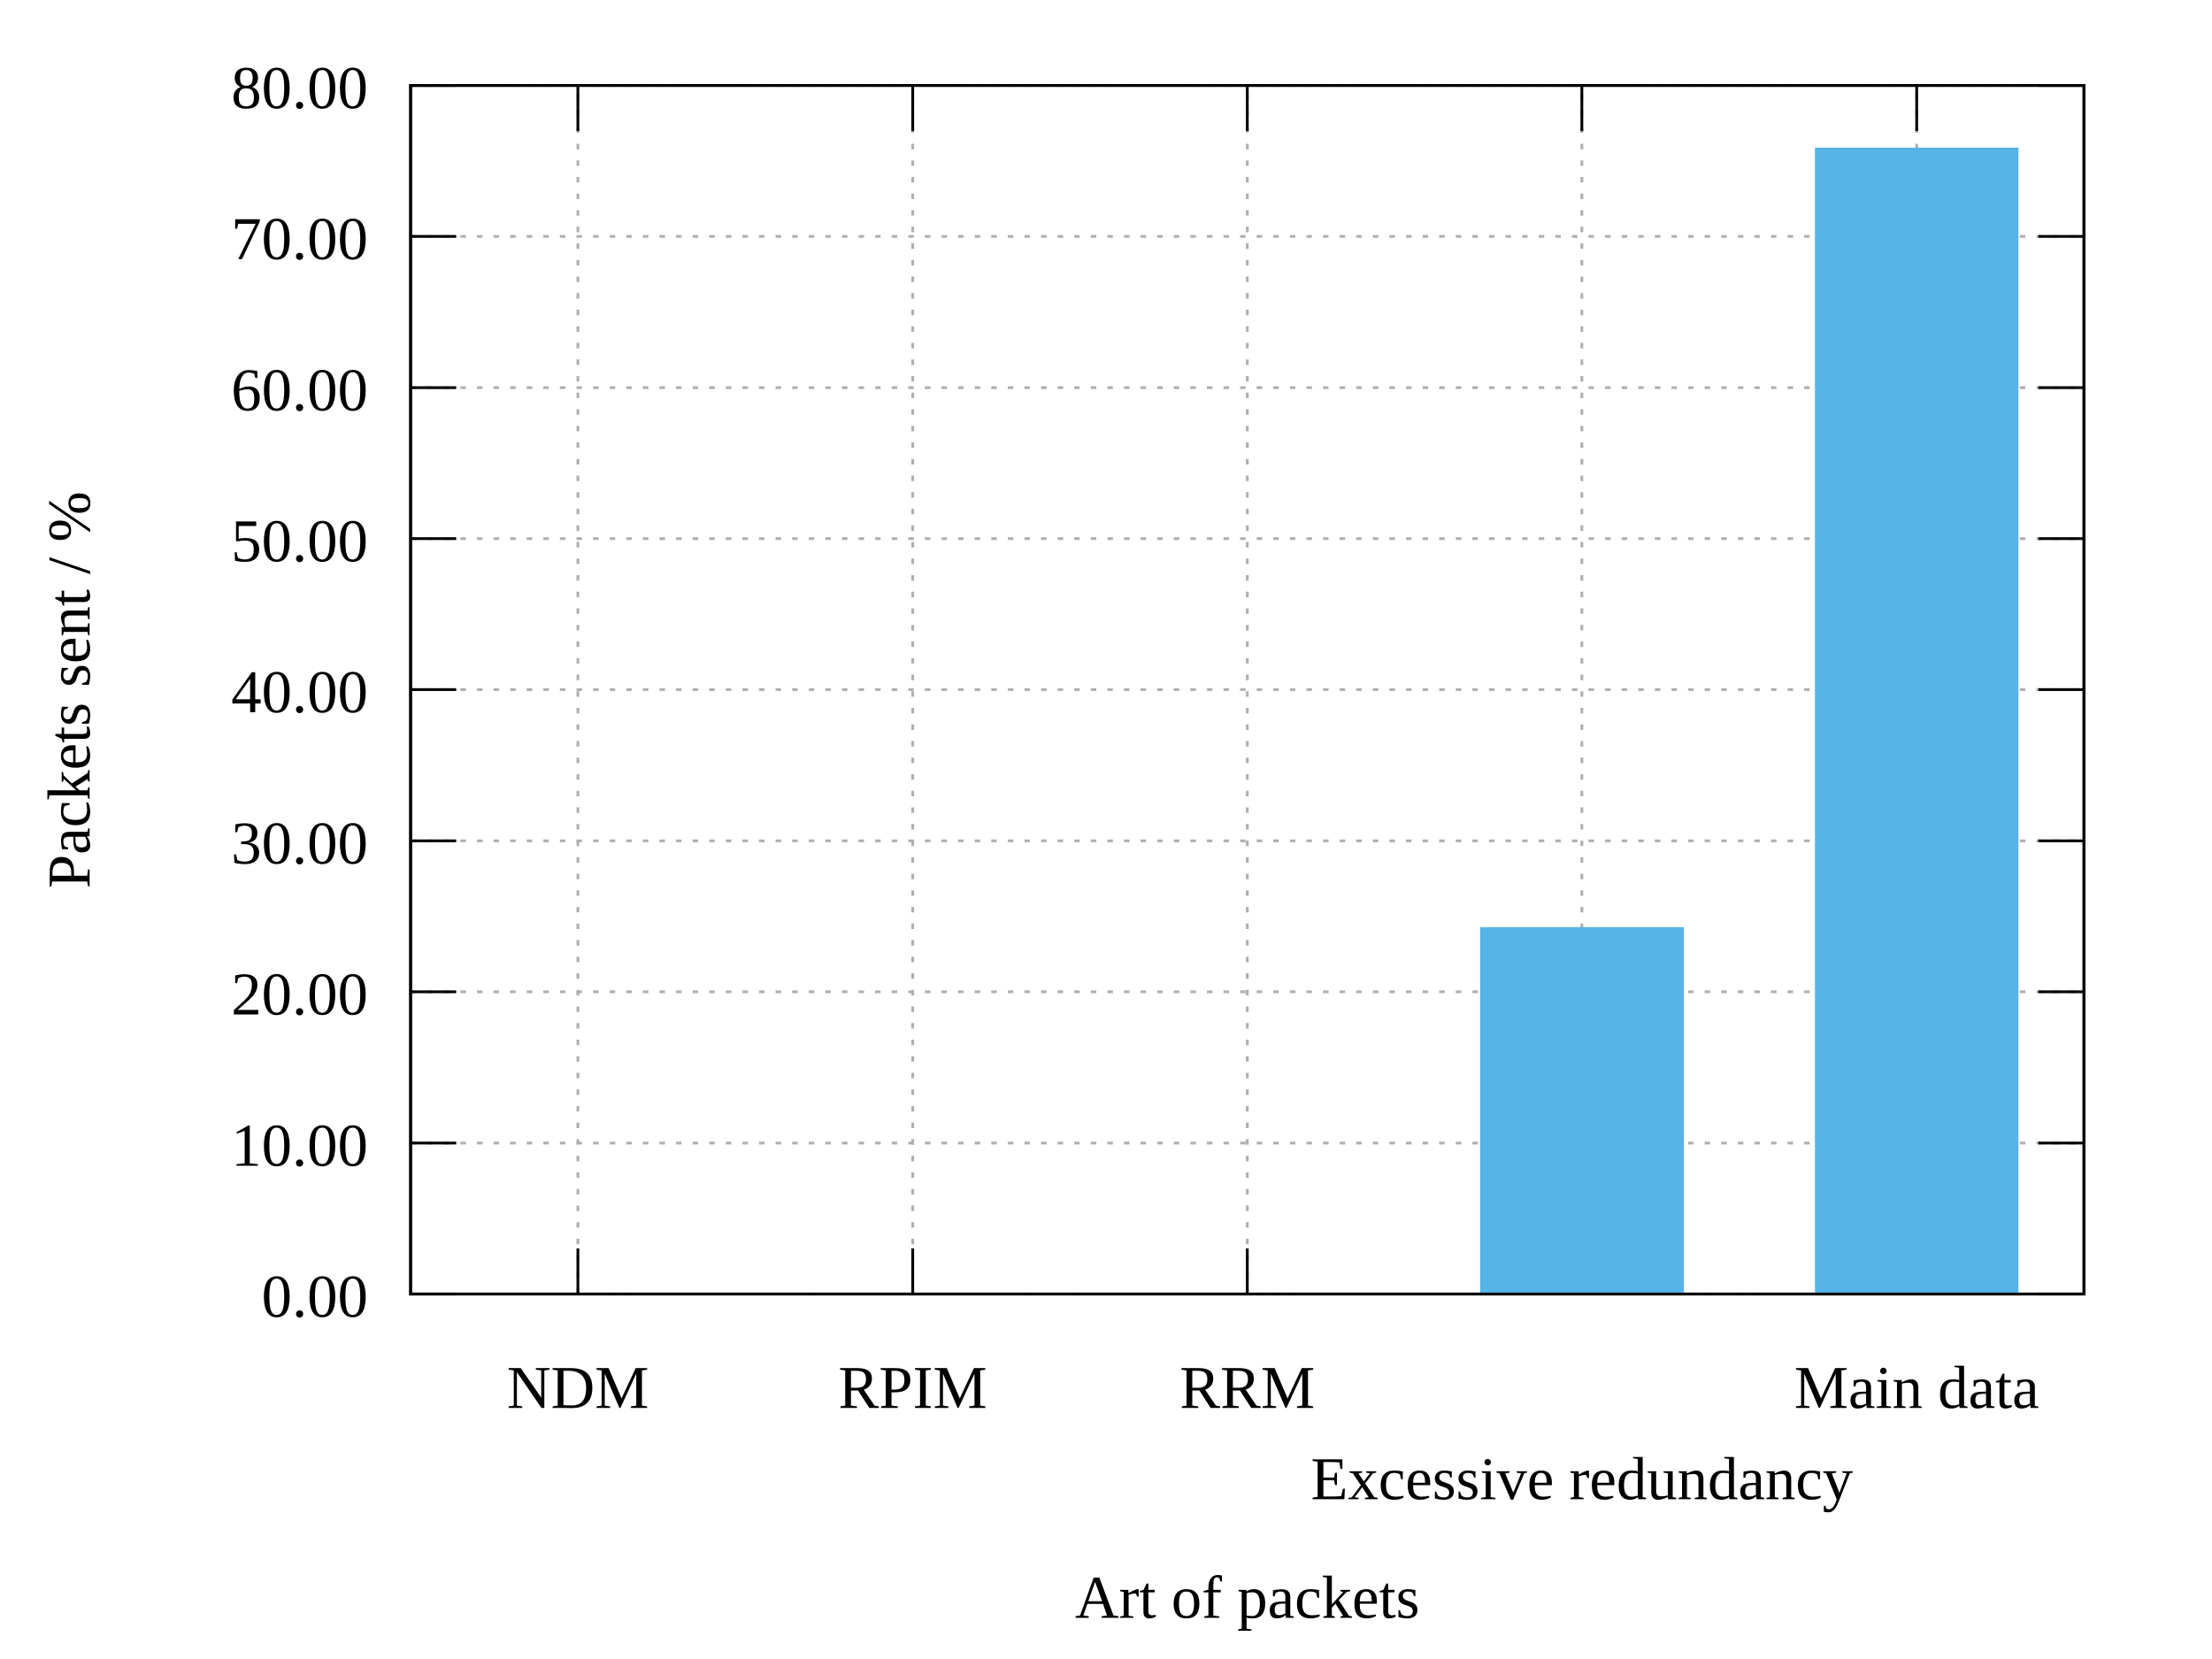
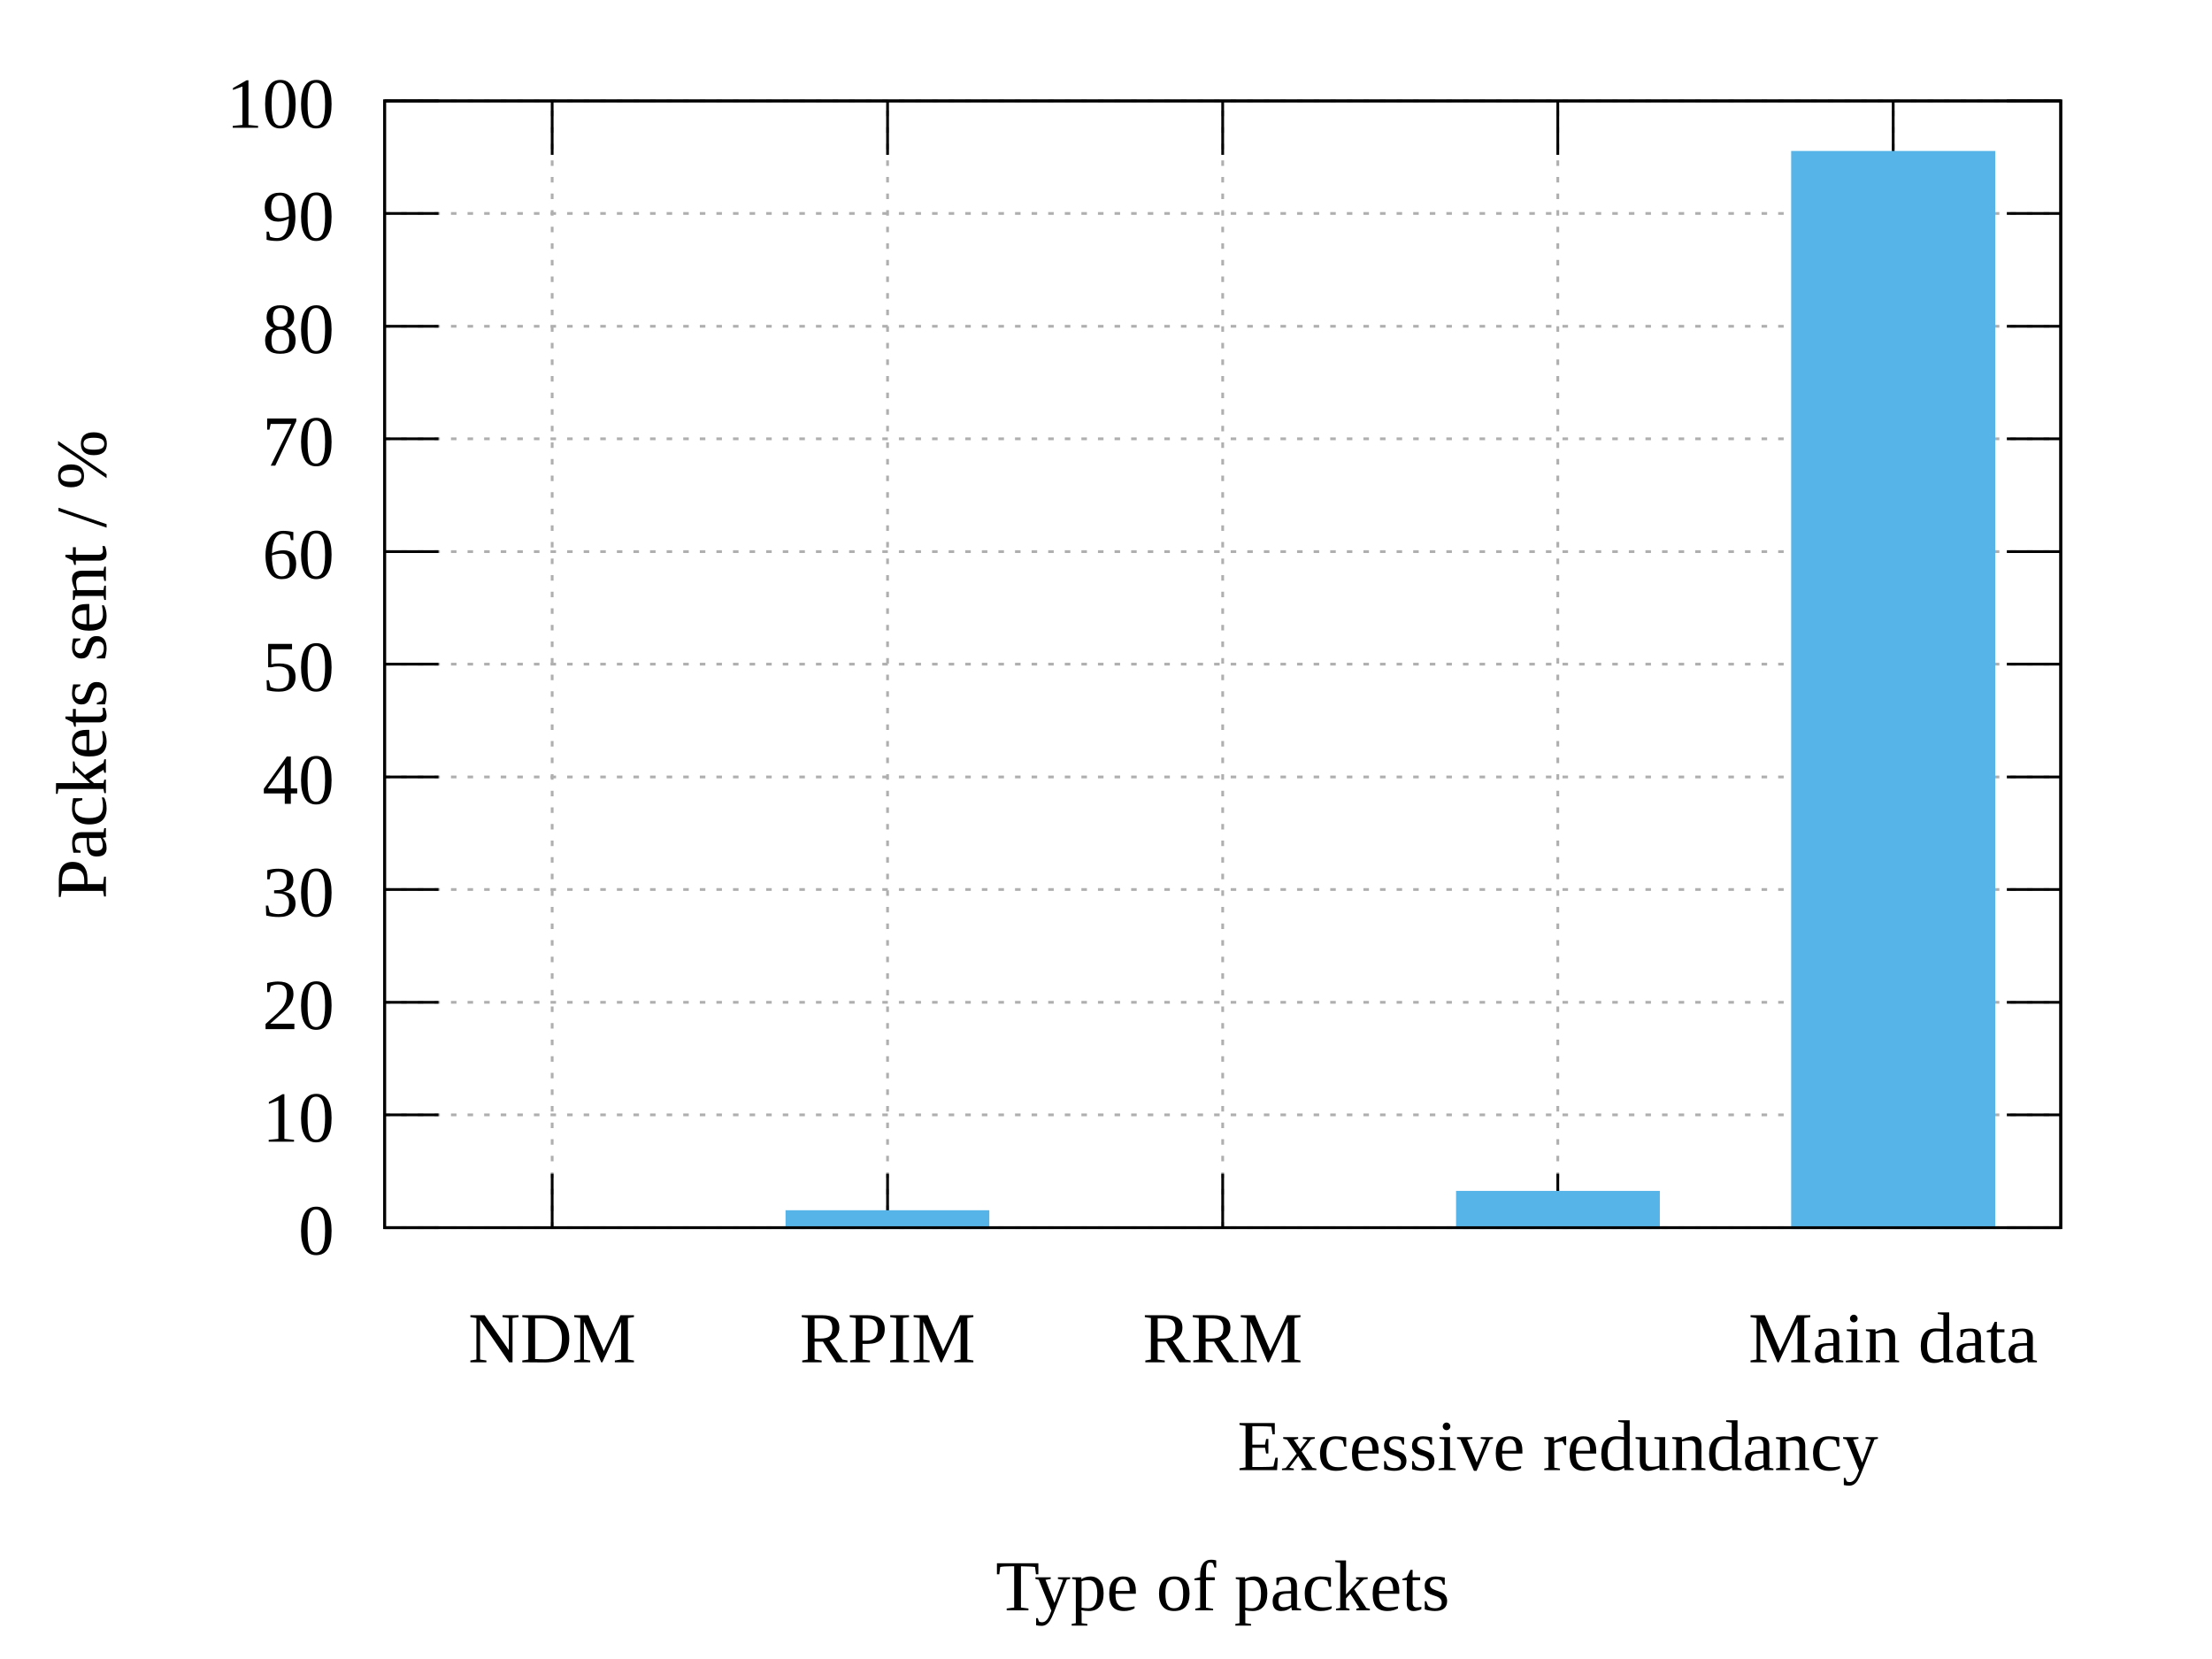
<svg xmlns="http://www.w3.org/2000/svg" xmlns:xlink="http://www.w3.org/1999/xlink" width="800" height="600" viewBox="0 0 800 600">
  <g id="gnuplot_canvas">
    <rect x="0" y="0" width="800" height="600" fill="none" />
    <defs>
      <circle id="gpDot" r="0.5" stroke-width="0.5" />
-       <path id="gpPt0" stroke-width="0.121" stroke="currentColor" d="M-1,0 h2 M0,-1 v2" />
-       <path id="gpPt1" stroke-width="0.121" stroke="currentColor" d="M-1,-1 L1,1 M1,-1 L-1,1" />
-       <path id="gpPt2" stroke-width="0.121" stroke="currentColor" d="M-1,0 L1,0 M0,-1 L0,1 M-1,-1 L1,1 M-1,1 L1,-1" />
-       <rect id="gpPt3" stroke-width="0.121" stroke="currentColor" x="-1" y="-1" width="2" height="2" />
-       <rect id="gpPt4" stroke-width="0.121" stroke="currentColor" fill="currentColor" x="-1" y="-1" width="2" height="2" />
-       <circle id="gpPt5" stroke-width="0.121" stroke="currentColor" cx="0" cy="0" r="1" />
+       <path id="gpPt0" stroke-width="0.103" stroke="currentColor" d="M-1,0 h2 M0,-1 v2" />
+       <path id="gpPt1" stroke-width="0.103" stroke="currentColor" d="M-1,-1 L1,1 M1,-1 L-1,1" />
+       <path id="gpPt2" stroke-width="0.103" stroke="currentColor" d="M-1,0 L1,0 M0,-1 L0,1 M-1,-1 L1,1 M-1,1 L1,-1" />
+       <rect id="gpPt3" stroke-width="0.103" stroke="currentColor" x="-1" y="-1" width="2" height="2" />
+       <rect id="gpPt4" stroke-width="0.103" stroke="currentColor" fill="currentColor" x="-1" y="-1" width="2" height="2" />
+       <circle id="gpPt5" stroke-width="0.103" stroke="currentColor" cx="0" cy="0" r="1" />
      <use xlink:href="#gpPt5" id="gpPt6" fill="currentColor" stroke="none" />
-       <path id="gpPt7" stroke-width="0.121" stroke="currentColor" d="M0,-1.33 L-1.33,0.67 L1.33,0.67 z" />
+       <path id="gpPt7" stroke-width="0.103" stroke="currentColor" d="M0,-1.33 L-1.33,0.67 L1.33,0.67 z" />
      <use xlink:href="#gpPt7" id="gpPt8" fill="currentColor" stroke="none" />
      <use xlink:href="#gpPt7" id="gpPt9" stroke="currentColor" transform="rotate(180)" />
      <use xlink:href="#gpPt9" id="gpPt10" fill="currentColor" stroke="none" />
      <use xlink:href="#gpPt3" id="gpPt11" stroke="currentColor" transform="rotate(45)" />
      <use xlink:href="#gpPt11" id="gpPt12" fill="currentColor" stroke="none" />
-       <path id="gpPt13" stroke-width="0.121" stroke="currentColor" d="M0,1.330 L1.265,0.411 L0.782,-1.067 L-0.782,-1.076 L-1.265,0.411 z" />
+       <path id="gpPt13" stroke-width="0.103" stroke="currentColor" d="M0,1.330 L1.265,0.411 L0.782,-1.067 L-0.782,-1.076 L-1.265,0.411 z" />
      <use xlink:href="#gpPt13" id="gpPt14" fill="currentColor" stroke="none" />
      <filter id="textbox" filterUnits="objectBoundingBox" x="0" y="0" height="1" width="1">
        <feFlood flood-color="white" flood-opacity="1" result="bgnd" />
        <feComposite in="SourceGraphic" in2="bgnd" operator="atop" />
      </filter>
      <filter id="greybox" filterUnits="objectBoundingBox" x="0" y="0" height="1" width="1">
        <feFlood flood-color="lightgrey" flood-opacity="1" result="grey" />
        <feComposite in="SourceGraphic" in2="grey" operator="atop" />
      </filter>
    </defs>
    <g fill="none" color="white" stroke="currentColor" stroke-width="1.00" stroke-linecap="butt" stroke-linejoin="miter">
</g>
    <g fill="none" color="black" stroke="currentColor" stroke-width="1.00" stroke-linecap="butt" stroke-linejoin="miter">
</g>
    <g fill="none" color="gray" stroke="currentColor" stroke-width="1.00" stroke-linecap="butt" stroke-linejoin="miter">
-       <path stroke="rgb(175, 175, 175)" stroke-dasharray="2,4" class="gridline" d="M148.5,468.0 L753.7,468.0  " />
-     </g>
-     <g fill="none" color="black" stroke="currentColor" stroke-width="1.00" stroke-linecap="butt" stroke-linejoin="miter">
-       <path stroke="black" d="M148.5,468.0 L165.0,468.0 M753.7,468.0 L737.2,468.0  " />
-       <g transform="translate(133.1,476.2)" stroke="none" fill="black" font-family="Times New Roman" font-size="22.00" text-anchor="end">
-         <text>
-           <tspan font-family="Times New Roman">0.00</tspan>
-         </text>
-       </g>
-     </g>
-     <g fill="none" color="black" stroke="currentColor" stroke-width="1.00" stroke-linecap="butt" stroke-linejoin="miter">
- </g>
-     <g fill="none" color="gray" stroke="currentColor" stroke-width="1.00" stroke-linecap="butt" stroke-linejoin="miter">
-       <path stroke="rgb(175, 175, 175)" stroke-dasharray="2,4" class="gridline" d="M148.5,413.4 L753.7,413.4  " />
-     </g>
-     <g fill="none" color="black" stroke="currentColor" stroke-width="1.00" stroke-linecap="butt" stroke-linejoin="miter">
-       <path stroke="black" d="M148.5,413.4 L165.0,413.4 M753.7,413.4 L737.2,413.4  " />
-       <g transform="translate(133.1,421.6)" stroke="none" fill="black" font-family="Times New Roman" font-size="22.00" text-anchor="end">
-         <text>
-           <tspan font-family="Times New Roman">10.00</tspan>
-         </text>
-       </g>
-     </g>
-     <g fill="none" color="black" stroke="currentColor" stroke-width="1.00" stroke-linecap="butt" stroke-linejoin="miter">
- </g>
-     <g fill="none" color="gray" stroke="currentColor" stroke-width="1.00" stroke-linecap="butt" stroke-linejoin="miter">
-       <path stroke="rgb(175, 175, 175)" stroke-dasharray="2,4" class="gridline" d="M148.5,358.7 L753.7,358.7  " />
-     </g>
-     <g fill="none" color="black" stroke="currentColor" stroke-width="1.00" stroke-linecap="butt" stroke-linejoin="miter">
-       <path stroke="black" d="M148.5,358.7 L165.0,358.7 M753.7,358.7 L737.2,358.7  " />
-       <g transform="translate(133.1,366.9)" stroke="none" fill="black" font-family="Times New Roman" font-size="22.00" text-anchor="end">
-         <text>
-           <tspan font-family="Times New Roman">20.00</tspan>
-         </text>
-       </g>
-     </g>
-     <g fill="none" color="black" stroke="currentColor" stroke-width="1.00" stroke-linecap="butt" stroke-linejoin="miter">
- </g>
-     <g fill="none" color="gray" stroke="currentColor" stroke-width="1.00" stroke-linecap="butt" stroke-linejoin="miter">
-       <path stroke="rgb(175, 175, 175)" stroke-dasharray="2,4" class="gridline" d="M148.5,304.1 L753.7,304.1  " />
-     </g>
-     <g fill="none" color="black" stroke="currentColor" stroke-width="1.00" stroke-linecap="butt" stroke-linejoin="miter">
-       <path stroke="black" d="M148.5,304.1 L165.0,304.1 M753.7,304.1 L737.2,304.1  " />
-       <g transform="translate(133.1,312.3)" stroke="none" fill="black" font-family="Times New Roman" font-size="22.00" text-anchor="end">
-         <text>
-           <tspan font-family="Times New Roman">30.00</tspan>
-         </text>
-       </g>
-     </g>
-     <g fill="none" color="black" stroke="currentColor" stroke-width="1.00" stroke-linecap="butt" stroke-linejoin="miter">
- </g>
-     <g fill="none" color="gray" stroke="currentColor" stroke-width="1.00" stroke-linecap="butt" stroke-linejoin="miter">
-       <path stroke="rgb(175, 175, 175)" stroke-dasharray="2,4" class="gridline" d="M148.5,249.4 L753.7,249.4  " />
-     </g>
-     <g fill="none" color="black" stroke="currentColor" stroke-width="1.00" stroke-linecap="butt" stroke-linejoin="miter">
-       <path stroke="black" d="M148.5,249.4 L165.0,249.4 M753.7,249.4 L737.2,249.4  " />
-       <g transform="translate(133.1,257.6)" stroke="none" fill="black" font-family="Times New Roman" font-size="22.00" text-anchor="end">
-         <text>
-           <tspan font-family="Times New Roman">40.00</tspan>
-         </text>
-       </g>
-     </g>
-     <g fill="none" color="black" stroke="currentColor" stroke-width="1.00" stroke-linecap="butt" stroke-linejoin="miter">
- </g>
-     <g fill="none" color="gray" stroke="currentColor" stroke-width="1.00" stroke-linecap="butt" stroke-linejoin="miter">
-       <path stroke="rgb(175, 175, 175)" stroke-dasharray="2,4" class="gridline" d="M148.5,194.8 L753.7,194.8  " />
-     </g>
-     <g fill="none" color="black" stroke="currentColor" stroke-width="1.00" stroke-linecap="butt" stroke-linejoin="miter">
-       <path stroke="black" d="M148.5,194.8 L165.0,194.8 M753.7,194.8 L737.2,194.8  " />
-       <g transform="translate(133.1,203.0)" stroke="none" fill="black" font-family="Times New Roman" font-size="22.00" text-anchor="end">
-         <text>
-           <tspan font-family="Times New Roman">50.00</tspan>
-         </text>
-       </g>
-     </g>
-     <g fill="none" color="black" stroke="currentColor" stroke-width="1.00" stroke-linecap="butt" stroke-linejoin="miter">
- </g>
-     <g fill="none" color="gray" stroke="currentColor" stroke-width="1.00" stroke-linecap="butt" stroke-linejoin="miter">
-       <path stroke="rgb(175, 175, 175)" stroke-dasharray="2,4" class="gridline" d="M148.5,140.2 L753.7,140.2  " />
-     </g>
-     <g fill="none" color="black" stroke="currentColor" stroke-width="1.00" stroke-linecap="butt" stroke-linejoin="miter">
-       <path stroke="black" d="M148.5,140.2 L165.0,140.2 M753.7,140.2 L737.2,140.2  " />
-       <g transform="translate(133.1,148.4)" stroke="none" fill="black" font-family="Times New Roman" font-size="22.00" text-anchor="end">
-         <text>
-           <tspan font-family="Times New Roman">60.00</tspan>
-         </text>
-       </g>
-     </g>
-     <g fill="none" color="black" stroke="currentColor" stroke-width="1.00" stroke-linecap="butt" stroke-linejoin="miter">
- </g>
-     <g fill="none" color="gray" stroke="currentColor" stroke-width="1.00" stroke-linecap="butt" stroke-linejoin="miter">
-       <path stroke="rgb(175, 175, 175)" stroke-dasharray="2,4" class="gridline" d="M148.5,85.5 L753.7,85.5  " />
-     </g>
-     <g fill="none" color="black" stroke="currentColor" stroke-width="1.00" stroke-linecap="butt" stroke-linejoin="miter">
-       <path stroke="black" d="M148.5,85.5 L165.0,85.5 M753.7,85.5 L737.2,85.5  " />
-       <g transform="translate(133.1,93.7)" stroke="none" fill="black" font-family="Times New Roman" font-size="22.00" text-anchor="end">
-         <text>
-           <tspan font-family="Times New Roman">70.00</tspan>
-         </text>
-       </g>
-     </g>
-     <g fill="none" color="black" stroke="currentColor" stroke-width="1.00" stroke-linecap="butt" stroke-linejoin="miter">
- </g>
-     <g fill="none" color="gray" stroke="currentColor" stroke-width="1.00" stroke-linecap="butt" stroke-linejoin="miter">
-       <path stroke="rgb(175, 175, 175)" stroke-dasharray="2,4" class="gridline" d="M148.5,30.9 L753.7,30.9  " />
-     </g>
-     <g fill="none" color="black" stroke="currentColor" stroke-width="1.00" stroke-linecap="butt" stroke-linejoin="miter">
-       <path stroke="black" d="M148.5,30.9 L165.0,30.9 M753.7,30.9 L737.2,30.9  " />
-       <g transform="translate(133.1,39.1)" stroke="none" fill="black" font-family="Times New Roman" font-size="22.00" text-anchor="end">
-         <text>
-           <tspan font-family="Times New Roman">80.00</tspan>
-         </text>
-       </g>
-     </g>
-     <g fill="none" color="black" stroke="currentColor" stroke-width="1.00" stroke-linecap="butt" stroke-linejoin="miter">
- </g>
-     <g fill="none" color="gray" stroke="currentColor" stroke-width="1.00" stroke-linecap="butt" stroke-linejoin="miter">
-       <path stroke="rgb(175, 175, 175)" stroke-dasharray="2,4" class="gridline" d="M209.0,468.0 L209.0,30.9  " />
-     </g>
-     <g fill="none" color="black" stroke="currentColor" stroke-width="1.00" stroke-linecap="butt" stroke-linejoin="miter">
-       <path stroke="black" d="M209.0,468.0 L209.0,451.5 M209.0,30.9 L209.0,47.4  " />
-       <g transform="translate(209.0,509.2)" stroke="none" fill="black" font-family="Times New Roman" font-size="22.00" text-anchor="middle">
+       <path stroke="rgb(175, 175, 175)" stroke-dasharray="2,4" class="gridline" d="M139.1,444.0 L745.3,444.0  " />
+     </g>
+     <g fill="none" color="black" stroke="currentColor" stroke-width="1.00" stroke-linecap="butt" stroke-linejoin="miter">
+       <path stroke="black" d="M139.1,444.0 L158.6,444.0 M745.3,444.0 L725.8,444.0  " />
+       <g transform="translate(120.9,453.7)" stroke="none" fill="black" font-family="Times New Roman" font-size="26.00" text-anchor="end">
+         <text>
+           <tspan font-family="Times New Roman">0</tspan>
+         </text>
+       </g>
+     </g>
+     <g fill="none" color="black" stroke="currentColor" stroke-width="1.00" stroke-linecap="butt" stroke-linejoin="miter">
+ </g>
+     <g fill="none" color="gray" stroke="currentColor" stroke-width="1.00" stroke-linecap="butt" stroke-linejoin="miter">
+       <path stroke="rgb(175, 175, 175)" stroke-dasharray="2,4" class="gridline" d="M139.1,403.2 L745.3,403.2  " />
+     </g>
+     <g fill="none" color="black" stroke="currentColor" stroke-width="1.00" stroke-linecap="butt" stroke-linejoin="miter">
+       <path stroke="black" d="M139.1,403.2 L158.6,403.2 M745.3,403.2 L725.8,403.2  " />
+       <g transform="translate(120.9,412.9)" stroke="none" fill="black" font-family="Times New Roman" font-size="26.00" text-anchor="end">
+         <text>
+           <tspan font-family="Times New Roman">10</tspan>
+         </text>
+       </g>
+     </g>
+     <g fill="none" color="black" stroke="currentColor" stroke-width="1.00" stroke-linecap="butt" stroke-linejoin="miter">
+ </g>
+     <g fill="none" color="gray" stroke="currentColor" stroke-width="1.00" stroke-linecap="butt" stroke-linejoin="miter">
+       <path stroke="rgb(175, 175, 175)" stroke-dasharray="2,4" class="gridline" d="M139.1,362.5 L745.3,362.5  " />
+     </g>
+     <g fill="none" color="black" stroke="currentColor" stroke-width="1.00" stroke-linecap="butt" stroke-linejoin="miter">
+       <path stroke="black" d="M139.1,362.5 L158.6,362.5 M745.3,362.5 L725.8,362.5  " />
+       <g transform="translate(120.9,372.2)" stroke="none" fill="black" font-family="Times New Roman" font-size="26.00" text-anchor="end">
+         <text>
+           <tspan font-family="Times New Roman">20</tspan>
+         </text>
+       </g>
+     </g>
+     <g fill="none" color="black" stroke="currentColor" stroke-width="1.00" stroke-linecap="butt" stroke-linejoin="miter">
+ </g>
+     <g fill="none" color="gray" stroke="currentColor" stroke-width="1.00" stroke-linecap="butt" stroke-linejoin="miter">
+       <path stroke="rgb(175, 175, 175)" stroke-dasharray="2,4" class="gridline" d="M139.1,321.7 L745.3,321.7  " />
+     </g>
+     <g fill="none" color="black" stroke="currentColor" stroke-width="1.00" stroke-linecap="butt" stroke-linejoin="miter">
+       <path stroke="black" d="M139.1,321.7 L158.6,321.7 M745.3,321.7 L725.8,321.7  " />
+       <g transform="translate(120.9,331.4)" stroke="none" fill="black" font-family="Times New Roman" font-size="26.00" text-anchor="end">
+         <text>
+           <tspan font-family="Times New Roman">30</tspan>
+         </text>
+       </g>
+     </g>
+     <g fill="none" color="black" stroke="currentColor" stroke-width="1.00" stroke-linecap="butt" stroke-linejoin="miter">
+ </g>
+     <g fill="none" color="gray" stroke="currentColor" stroke-width="1.00" stroke-linecap="butt" stroke-linejoin="miter">
+       <path stroke="rgb(175, 175, 175)" stroke-dasharray="2,4" class="gridline" d="M139.1,281.0 L745.3,281.0  " />
+     </g>
+     <g fill="none" color="black" stroke="currentColor" stroke-width="1.00" stroke-linecap="butt" stroke-linejoin="miter">
+       <path stroke="black" d="M139.1,281.0 L158.6,281.0 M745.3,281.0 L725.8,281.0  " />
+       <g transform="translate(120.9,290.7)" stroke="none" fill="black" font-family="Times New Roman" font-size="26.00" text-anchor="end">
+         <text>
+           <tspan font-family="Times New Roman">40</tspan>
+         </text>
+       </g>
+     </g>
+     <g fill="none" color="black" stroke="currentColor" stroke-width="1.00" stroke-linecap="butt" stroke-linejoin="miter">
+ </g>
+     <g fill="none" color="gray" stroke="currentColor" stroke-width="1.00" stroke-linecap="butt" stroke-linejoin="miter">
+       <path stroke="rgb(175, 175, 175)" stroke-dasharray="2,4" class="gridline" d="M139.1,240.2 L745.3,240.2  " />
+     </g>
+     <g fill="none" color="black" stroke="currentColor" stroke-width="1.00" stroke-linecap="butt" stroke-linejoin="miter">
+       <path stroke="black" d="M139.1,240.2 L158.6,240.2 M745.3,240.2 L725.8,240.2  " />
+       <g transform="translate(120.9,249.9)" stroke="none" fill="black" font-family="Times New Roman" font-size="26.00" text-anchor="end">
+         <text>
+           <tspan font-family="Times New Roman">50</tspan>
+         </text>
+       </g>
+     </g>
+     <g fill="none" color="black" stroke="currentColor" stroke-width="1.00" stroke-linecap="butt" stroke-linejoin="miter">
+ </g>
+     <g fill="none" color="gray" stroke="currentColor" stroke-width="1.00" stroke-linecap="butt" stroke-linejoin="miter">
+       <path stroke="rgb(175, 175, 175)" stroke-dasharray="2,4" class="gridline" d="M139.1,199.5 L745.3,199.5  " />
+     </g>
+     <g fill="none" color="black" stroke="currentColor" stroke-width="1.00" stroke-linecap="butt" stroke-linejoin="miter">
+       <path stroke="black" d="M139.1,199.5 L158.6,199.5 M745.3,199.5 L725.8,199.5  " />
+       <g transform="translate(120.9,209.2)" stroke="none" fill="black" font-family="Times New Roman" font-size="26.00" text-anchor="end">
+         <text>
+           <tspan font-family="Times New Roman">60</tspan>
+         </text>
+       </g>
+     </g>
+     <g fill="none" color="black" stroke="currentColor" stroke-width="1.00" stroke-linecap="butt" stroke-linejoin="miter">
+ </g>
+     <g fill="none" color="gray" stroke="currentColor" stroke-width="1.00" stroke-linecap="butt" stroke-linejoin="miter">
+       <path stroke="rgb(175, 175, 175)" stroke-dasharray="2,4" class="gridline" d="M139.1,158.7 L745.3,158.7  " />
+     </g>
+     <g fill="none" color="black" stroke="currentColor" stroke-width="1.00" stroke-linecap="butt" stroke-linejoin="miter">
+       <path stroke="black" d="M139.1,158.7 L158.6,158.7 M745.3,158.7 L725.8,158.7  " />
+       <g transform="translate(120.9,168.4)" stroke="none" fill="black" font-family="Times New Roman" font-size="26.00" text-anchor="end">
+         <text>
+           <tspan font-family="Times New Roman">70</tspan>
+         </text>
+       </g>
+     </g>
+     <g fill="none" color="black" stroke="currentColor" stroke-width="1.00" stroke-linecap="butt" stroke-linejoin="miter">
+ </g>
+     <g fill="none" color="gray" stroke="currentColor" stroke-width="1.00" stroke-linecap="butt" stroke-linejoin="miter">
+       <path stroke="rgb(175, 175, 175)" stroke-dasharray="2,4" class="gridline" d="M139.1,118.0 L745.3,118.0  " />
+     </g>
+     <g fill="none" color="black" stroke="currentColor" stroke-width="1.00" stroke-linecap="butt" stroke-linejoin="miter">
+       <path stroke="black" d="M139.1,118.0 L158.6,118.0 M745.3,118.0 L725.8,118.0  " />
+       <g transform="translate(120.9,127.7)" stroke="none" fill="black" font-family="Times New Roman" font-size="26.00" text-anchor="end">
+         <text>
+           <tspan font-family="Times New Roman">80</tspan>
+         </text>
+       </g>
+     </g>
+     <g fill="none" color="black" stroke="currentColor" stroke-width="1.00" stroke-linecap="butt" stroke-linejoin="miter">
+ </g>
+     <g fill="none" color="gray" stroke="currentColor" stroke-width="1.00" stroke-linecap="butt" stroke-linejoin="miter">
+       <path stroke="rgb(175, 175, 175)" stroke-dasharray="2,4" class="gridline" d="M139.1,77.2 L745.3,77.2  " />
+     </g>
+     <g fill="none" color="black" stroke="currentColor" stroke-width="1.00" stroke-linecap="butt" stroke-linejoin="miter">
+       <path stroke="black" d="M139.1,77.2 L158.6,77.2 M745.3,77.2 L725.8,77.2  " />
+       <g transform="translate(120.9,86.9)" stroke="none" fill="black" font-family="Times New Roman" font-size="26.00" text-anchor="end">
+         <text>
+           <tspan font-family="Times New Roman">90</tspan>
+         </text>
+       </g>
+     </g>
+     <g fill="none" color="black" stroke="currentColor" stroke-width="1.00" stroke-linecap="butt" stroke-linejoin="miter">
+ </g>
+     <g fill="none" color="gray" stroke="currentColor" stroke-width="1.00" stroke-linecap="butt" stroke-linejoin="miter">
+       <path stroke="rgb(175, 175, 175)" stroke-dasharray="2,4" class="gridline" d="M139.1,36.5 L745.3,36.5  " />
+     </g>
+     <g fill="none" color="black" stroke="currentColor" stroke-width="1.00" stroke-linecap="butt" stroke-linejoin="miter">
+       <path stroke="black" d="M139.1,36.5 L158.6,36.5 M745.3,36.5 L725.8,36.5  " />
+       <g transform="translate(120.9,46.2)" stroke="none" fill="black" font-family="Times New Roman" font-size="26.00" text-anchor="end">
+         <text>
+           <tspan font-family="Times New Roman">100</tspan>
+         </text>
+       </g>
+     </g>
+     <g fill="none" color="black" stroke="currentColor" stroke-width="1.00" stroke-linecap="butt" stroke-linejoin="miter">
+ </g>
+     <g fill="none" color="gray" stroke="currentColor" stroke-width="1.00" stroke-linecap="butt" stroke-linejoin="miter">
+       <path stroke="rgb(175, 175, 175)" stroke-dasharray="2,4" class="gridline" d="M199.7,444.0 L199.7,36.5  " />
+     </g>
+     <g fill="none" color="black" stroke="currentColor" stroke-width="1.00" stroke-linecap="butt" stroke-linejoin="miter">
+       <path stroke="black" d="M199.7,444.0 L199.7,424.5 M199.7,36.5 L199.7,56.0  " />
+       <g transform="translate(199.7,492.7)" stroke="none" fill="black" font-family="Times New Roman" font-size="26.00" text-anchor="middle">
        <text>
          <tspan font-family="Times New Roman">NDM</tspan>
        </text>
      </g>
    </g>
    <g fill="none" color="black" stroke="currentColor" stroke-width="1.00" stroke-linecap="butt" stroke-linejoin="miter">
</g>
    <g fill="none" color="gray" stroke="currentColor" stroke-width="1.00" stroke-linecap="butt" stroke-linejoin="miter">
-       <path stroke="rgb(175, 175, 175)" stroke-dasharray="2,4" class="gridline" d="M330.1,468.0 L330.1,30.9  " />
-     </g>
-     <g fill="none" color="black" stroke="currentColor" stroke-width="1.00" stroke-linecap="butt" stroke-linejoin="miter">
-       <path stroke="black" d="M330.1,468.0 L330.1,451.5 M330.1,30.9 L330.1,47.4  " />
-       <g transform="translate(330.1,509.2)" stroke="none" fill="black" font-family="Times New Roman" font-size="22.00" text-anchor="middle">
+       <path stroke="rgb(175, 175, 175)" stroke-dasharray="2,4" class="gridline" d="M321.0,444.0 L321.0,36.5  " />
+     </g>
+     <g fill="none" color="black" stroke="currentColor" stroke-width="1.00" stroke-linecap="butt" stroke-linejoin="miter">
+       <path stroke="black" d="M321.0,444.0 L321.0,424.5 M321.0,36.5 L321.0,56.0  " />
+       <g transform="translate(321.0,492.7)" stroke="none" fill="black" font-family="Times New Roman" font-size="26.00" text-anchor="middle">
        <text>
          <tspan font-family="Times New Roman">RPIM</tspan>
        </text>
      </g>
    </g>
    <g fill="none" color="black" stroke="currentColor" stroke-width="1.00" stroke-linecap="butt" stroke-linejoin="miter">
</g>
    <g fill="none" color="gray" stroke="currentColor" stroke-width="1.00" stroke-linecap="butt" stroke-linejoin="miter">
-       <path stroke="rgb(175, 175, 175)" stroke-dasharray="2,4" class="gridline" d="M451.1,468.0 L451.1,30.9  " />
-     </g>
-     <g fill="none" color="black" stroke="currentColor" stroke-width="1.00" stroke-linecap="butt" stroke-linejoin="miter">
-       <path stroke="black" d="M451.1,468.0 L451.1,451.5 M451.1,30.9 L451.1,47.4  " />
-       <g transform="translate(451.1,509.2)" stroke="none" fill="black" font-family="Times New Roman" font-size="22.00" text-anchor="middle">
+       <path stroke="rgb(175, 175, 175)" stroke-dasharray="2,4" class="gridline" d="M442.2,444.0 L442.2,36.5  " />
+     </g>
+     <g fill="none" color="black" stroke="currentColor" stroke-width="1.00" stroke-linecap="butt" stroke-linejoin="miter">
+       <path stroke="black" d="M442.2,444.0 L442.2,424.5 M442.2,36.5 L442.2,56.0  " />
+       <g transform="translate(442.2,492.7)" stroke="none" fill="black" font-family="Times New Roman" font-size="26.00" text-anchor="middle">
        <text>
          <tspan font-family="Times New Roman">RRM</tspan>
        </text>
      </g>
    </g>
    <g fill="none" color="black" stroke="currentColor" stroke-width="1.00" stroke-linecap="butt" stroke-linejoin="miter">
</g>
    <g fill="none" color="gray" stroke="currentColor" stroke-width="1.00" stroke-linecap="butt" stroke-linejoin="miter">
-       <path stroke="rgb(175, 175, 175)" stroke-dasharray="2,4" class="gridline" d="M572.1,468.0 L572.1,30.9  " />
-     </g>
-     <g fill="none" color="black" stroke="currentColor" stroke-width="1.00" stroke-linecap="butt" stroke-linejoin="miter">
-       <path stroke="black" d="M572.1,468.0 L572.1,451.5 M572.1,30.9 L572.1,47.4  " />
-       <g transform="translate(572.1,509.2)" stroke="none" fill="black" font-family="Times New Roman" font-size="22.00" text-anchor="middle">
+       <path stroke="rgb(175, 175, 175)" stroke-dasharray="2,4" class="gridline" d="M563.4,444.0 L563.4,36.5  " />
+     </g>
+     <g fill="none" color="black" stroke="currentColor" stroke-width="1.00" stroke-linecap="butt" stroke-linejoin="miter">
+       <path stroke="black" d="M563.4,444.0 L563.4,424.5 M563.4,36.5 L563.4,56.0  " />
+       <g transform="translate(563.4,492.7)" stroke="none" fill="black" font-family="Times New Roman" font-size="26.00" text-anchor="middle">
        <text />
      </g>
-       <g transform="translate(572.1,542.2)" stroke="none" fill="black" font-family="Times New Roman" font-size="22.00" text-anchor="middle">
+       <g transform="translate(563.4,531.7)" stroke="none" fill="black" font-family="Times New Roman" font-size="26.00" text-anchor="middle">
        <text>
          <tspan font-family="Times New Roman">Excessive redundancy</tspan>
        </text>
      </g>
    </g>
    <g fill="none" color="black" stroke="currentColor" stroke-width="1.00" stroke-linecap="butt" stroke-linejoin="miter">
</g>
    <g fill="none" color="gray" stroke="currentColor" stroke-width="1.00" stroke-linecap="butt" stroke-linejoin="miter">
-       <path stroke="rgb(175, 175, 175)" stroke-dasharray="2,4" class="gridline" d="M693.2,468.0 L693.2,47.4 L693.2,30.9  " />
-     </g>
-     <g fill="none" color="black" stroke="currentColor" stroke-width="1.00" stroke-linecap="butt" stroke-linejoin="miter">
-       <path stroke="black" d="M693.2,468.0 L693.2,451.5 M693.2,30.9 L693.2,47.4  " />
-       <g transform="translate(693.2,509.2)" stroke="none" fill="black" font-family="Times New Roman" font-size="22.00" text-anchor="middle">
+       <path stroke="rgb(175, 175, 175)" stroke-dasharray="2,4" class="gridline" d="M684.7,444.0 L684.7,56.0 L684.7,36.5  " />
+     </g>
+     <g fill="none" color="black" stroke="currentColor" stroke-width="1.00" stroke-linecap="butt" stroke-linejoin="miter">
+       <path stroke="black" d="M684.7,444.0 L684.7,424.5 M684.7,36.5 L684.7,56.0  " />
+       <g transform="translate(684.7,492.7)" stroke="none" fill="black" font-family="Times New Roman" font-size="26.00" text-anchor="middle">
        <text>
          <tspan font-family="Times New Roman">Main data</tspan>
        </text>
      </g>
    </g>
    <g fill="none" color="black" stroke="currentColor" stroke-width="1.00" stroke-linecap="butt" stroke-linejoin="miter">
</g>
    <g fill="none" color="black" stroke="currentColor" stroke-width="1.00" stroke-linecap="butt" stroke-linejoin="miter">
-       <path stroke="black" d="M148.5,30.9 L148.5,468.0 L753.7,468.0 L753.7,30.9 L148.5,30.9 Z  " />
-     </g>
-     <g fill="none" color="black" stroke="currentColor" stroke-width="1.00" stroke-linecap="butt" stroke-linejoin="miter">
-       <g transform="translate(32.4,249.5) rotate(270)" stroke="none" fill="black" font-family="Times New Roman" font-size="22.00" text-anchor="middle">
+       <path stroke="black" d="M139.1,36.5 L139.1,444.0 L745.3,444.0 L745.3,36.5 L139.1,36.5 Z  " />
+     </g>
+     <g fill="none" color="black" stroke="currentColor" stroke-width="1.00" stroke-linecap="butt" stroke-linejoin="miter">
+       <g transform="translate(38.3,240.3) rotate(270)" stroke="none" fill="black" font-family="Times New Roman" font-size="26.00" text-anchor="middle">
        <text>
          <tspan font-family="Times New Roman">Packets sent / %</tspan>
        </text>
      </g>
    </g>
    <g fill="none" color="black" stroke="currentColor" stroke-width="1.00" stroke-linecap="butt" stroke-linejoin="miter">
-       <g transform="translate(451.1,585.1)" stroke="none" fill="black" font-family="Times New Roman" font-size="22.00" text-anchor="middle">
-         <text>
-           <tspan font-family="Times New Roman">Art of packets</tspan>
+       <g transform="translate(442.2,582.4)" stroke="none" fill="black" font-family="Times New Roman" font-size="26.00" text-anchor="middle">
+         <text>
+           <tspan font-family="Times New Roman">Type of packets</tspan>
        </text>
      </g>
    </g>
    <g fill="none" color="black" stroke="currentColor" stroke-width="1.00" stroke-linecap="butt" stroke-linejoin="miter">
</g>
    <g id="gnuplot_plot_1">
      <g fill="none" color="black" stroke="currentColor" stroke-width="1.00" stroke-linecap="butt" stroke-linejoin="miter">
        <g stroke="none" shape-rendering="crispEdges">
-           <polygon fill="rgb( 86, 180, 233)" points="535.8,468.0 608.6,468.0 608.6,335.7 535.8,335.7 " />
+           <polygon fill="rgb( 86, 180, 233)" points="284.6,444.0 357.4,444.0 357.4,438.1 284.6,438.1 " />
        </g>
-         <path stroke="rgb( 86, 180, 233)" d="M535.8,468.0 L535.8,335.8 L608.5,335.8 L608.5,468.0 L535.8,468.0 Z  " />
+         <path stroke="rgb( 86, 180, 233)" d="M284.6,444.0 L284.6,438.2 L357.3,438.2 L357.3,444.0 L284.6,444.0 Z  " />
        <g stroke="none" shape-rendering="crispEdges">
-           <polygon fill="rgb( 86, 180, 233)" points="656.9,468.0 729.6,468.0 729.6,53.8 656.9,53.8 " />
+           <polygon fill="rgb( 86, 180, 233)" points="527.1,444.0 599.9,444.0 599.9,431.1 527.1,431.1 " />
        </g>
-         <path stroke="rgb( 86, 180, 233)" d="M656.9,468.0 L656.9,53.9 L729.5,53.9 L729.5,468.0 L656.9,468.0 Z  " />
+         <path stroke="rgb( 86, 180, 233)" d="M527.1,444.0 L527.1,431.2 L599.8,431.2 L599.8,444.0 L527.1,444.0 Z  " />
+         <g stroke="none" shape-rendering="crispEdges">
+           <polygon fill="rgb( 86, 180, 233)" points="648.3,444.0 721.2,444.0 721.2,55.0 648.3,55.0 " />
+         </g>
+         <path stroke="rgb( 86, 180, 233)" d="M648.3,444.0 L648.3,55.1 L721.1,55.1 L721.1,444.0 L648.3,444.0 Z  " />
      </g>
    </g>
    <g fill="none" color="white" stroke="rgb( 86, 180, 233)" stroke-width="2.00" stroke-linecap="butt" stroke-linejoin="miter">
</g>
    <g fill="none" color="black" stroke="currentColor" stroke-width="2.00" stroke-linecap="butt" stroke-linejoin="miter">
</g>
    <g fill="none" color="black" stroke="black" stroke-width="1.00" stroke-linecap="butt" stroke-linejoin="miter">
</g>
    <g fill="none" color="black" stroke="currentColor" stroke-width="1.00" stroke-linecap="butt" stroke-linejoin="miter">
-       <path stroke="black" d="M148.5,30.9 L148.5,468.0 L753.7,468.0 L753.7,30.9 L148.5,30.9 Z  " />
+       <path stroke="black" d="M139.1,36.5 L139.1,444.0 L745.3,444.0 L745.3,36.5 L139.1,36.5 Z  " />
    </g>
    <g fill="none" color="black" stroke="currentColor" stroke-width="1.00" stroke-linecap="butt" stroke-linejoin="miter">
</g>
  </g>
</svg>
